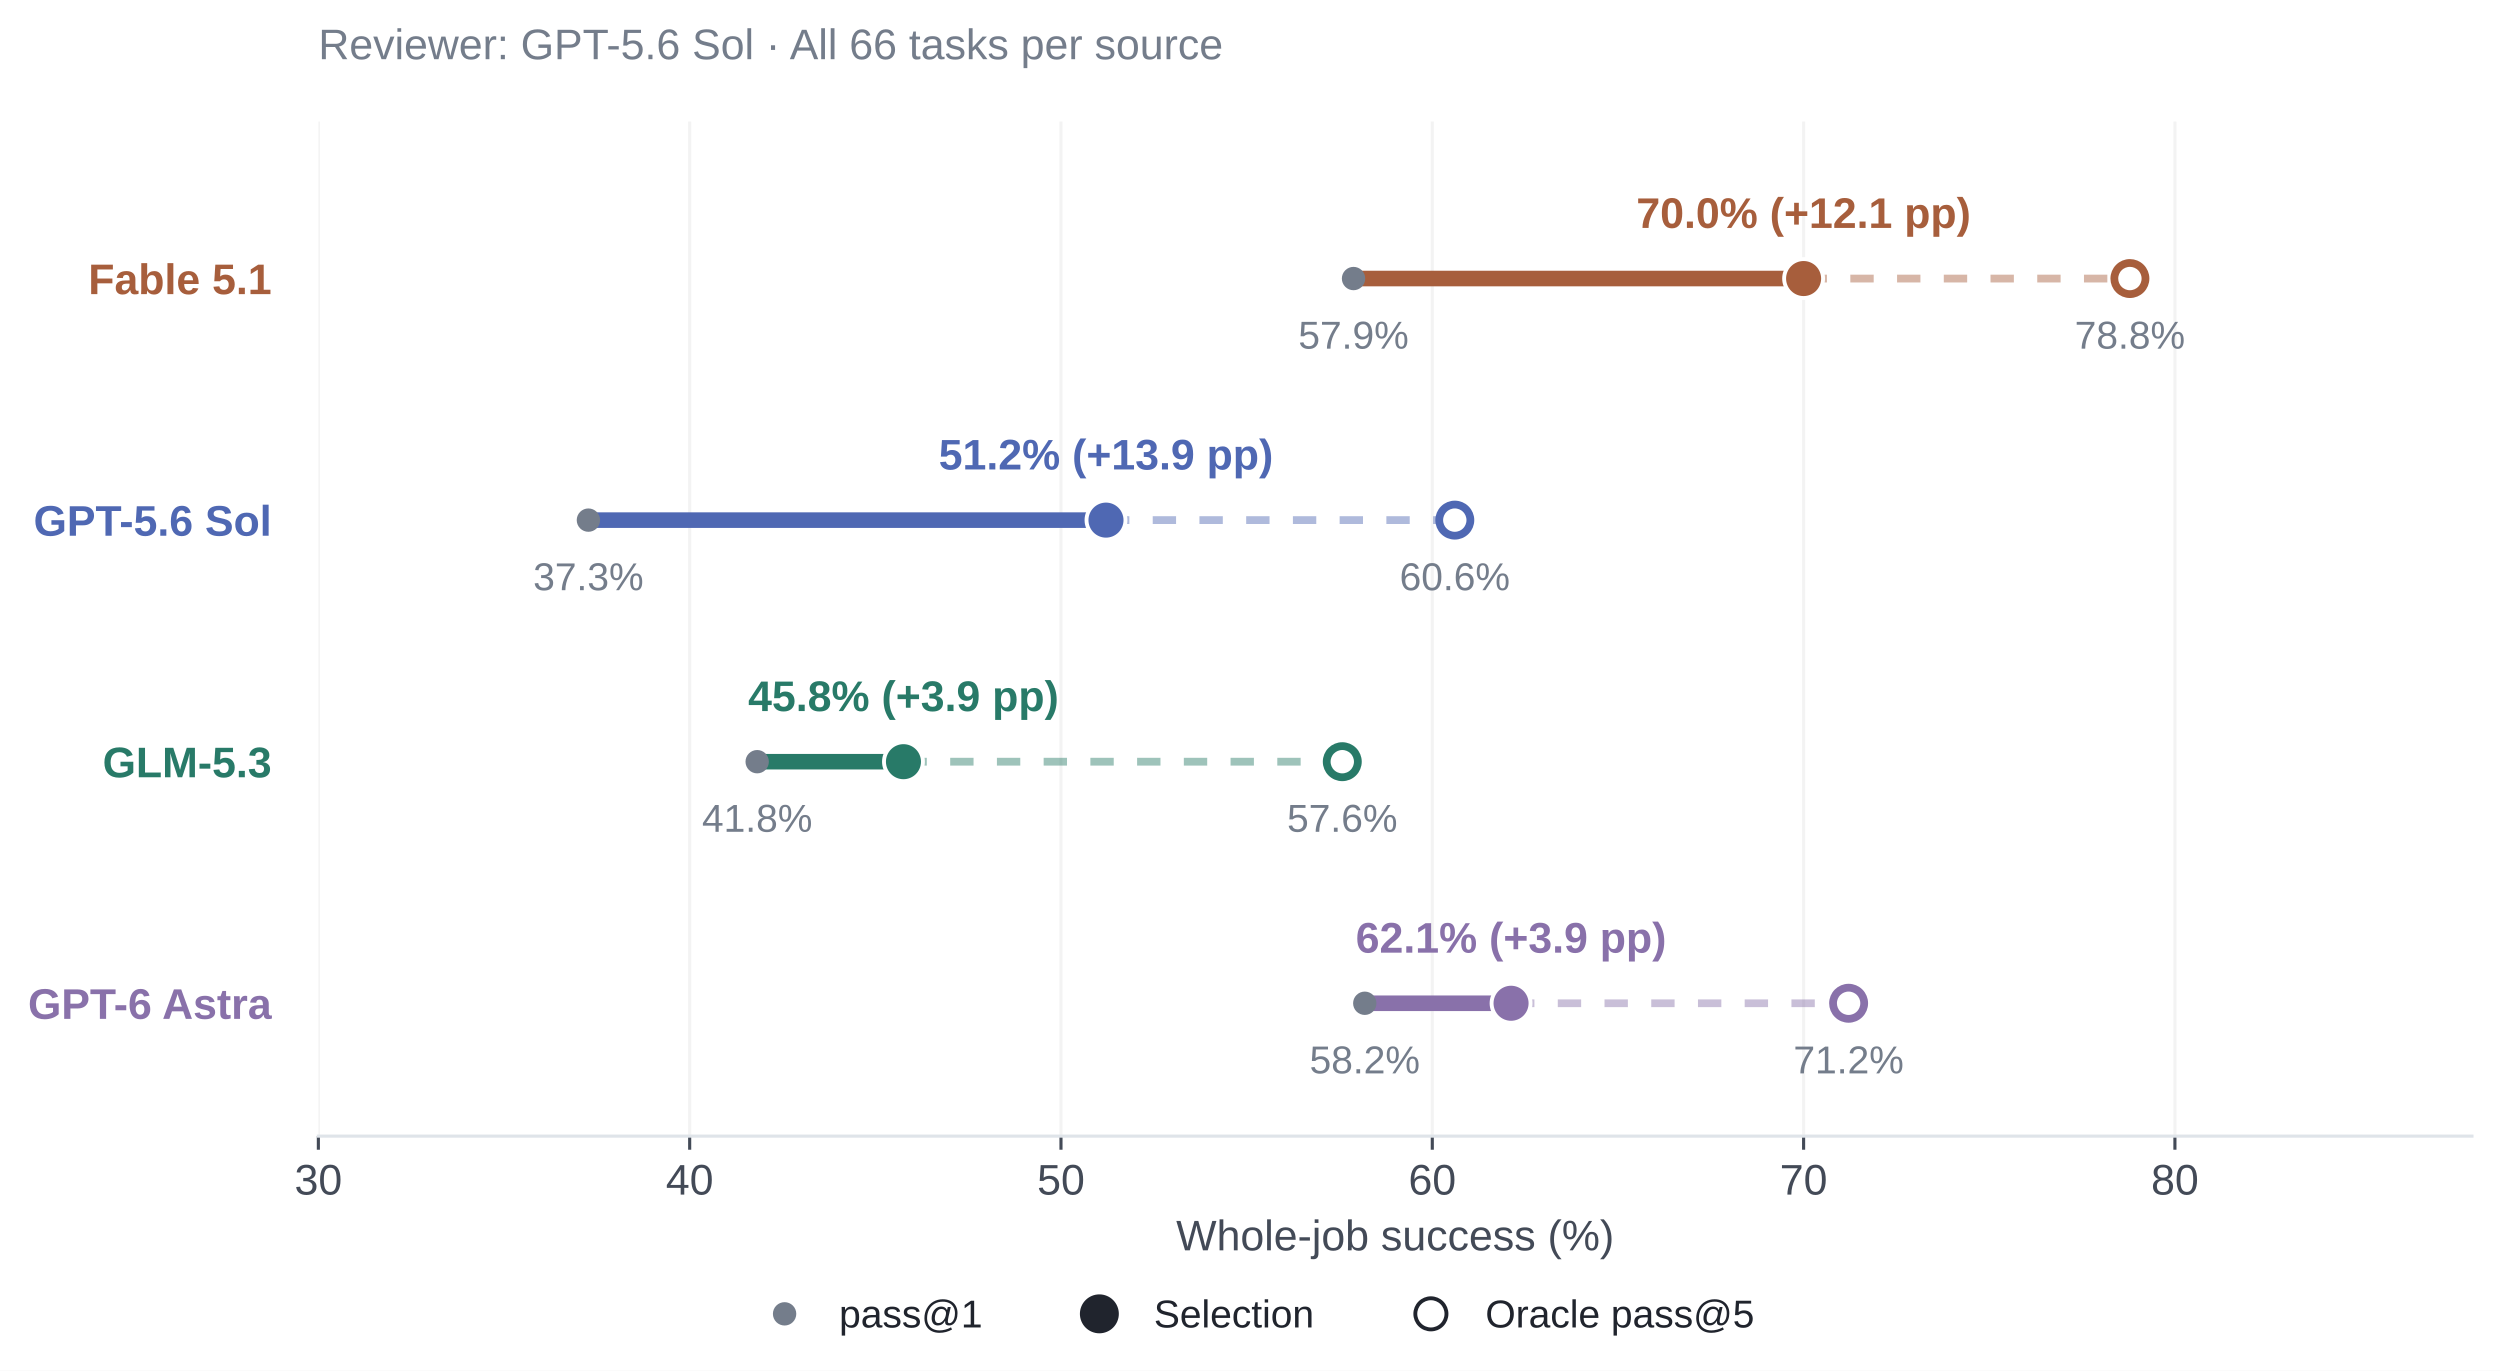
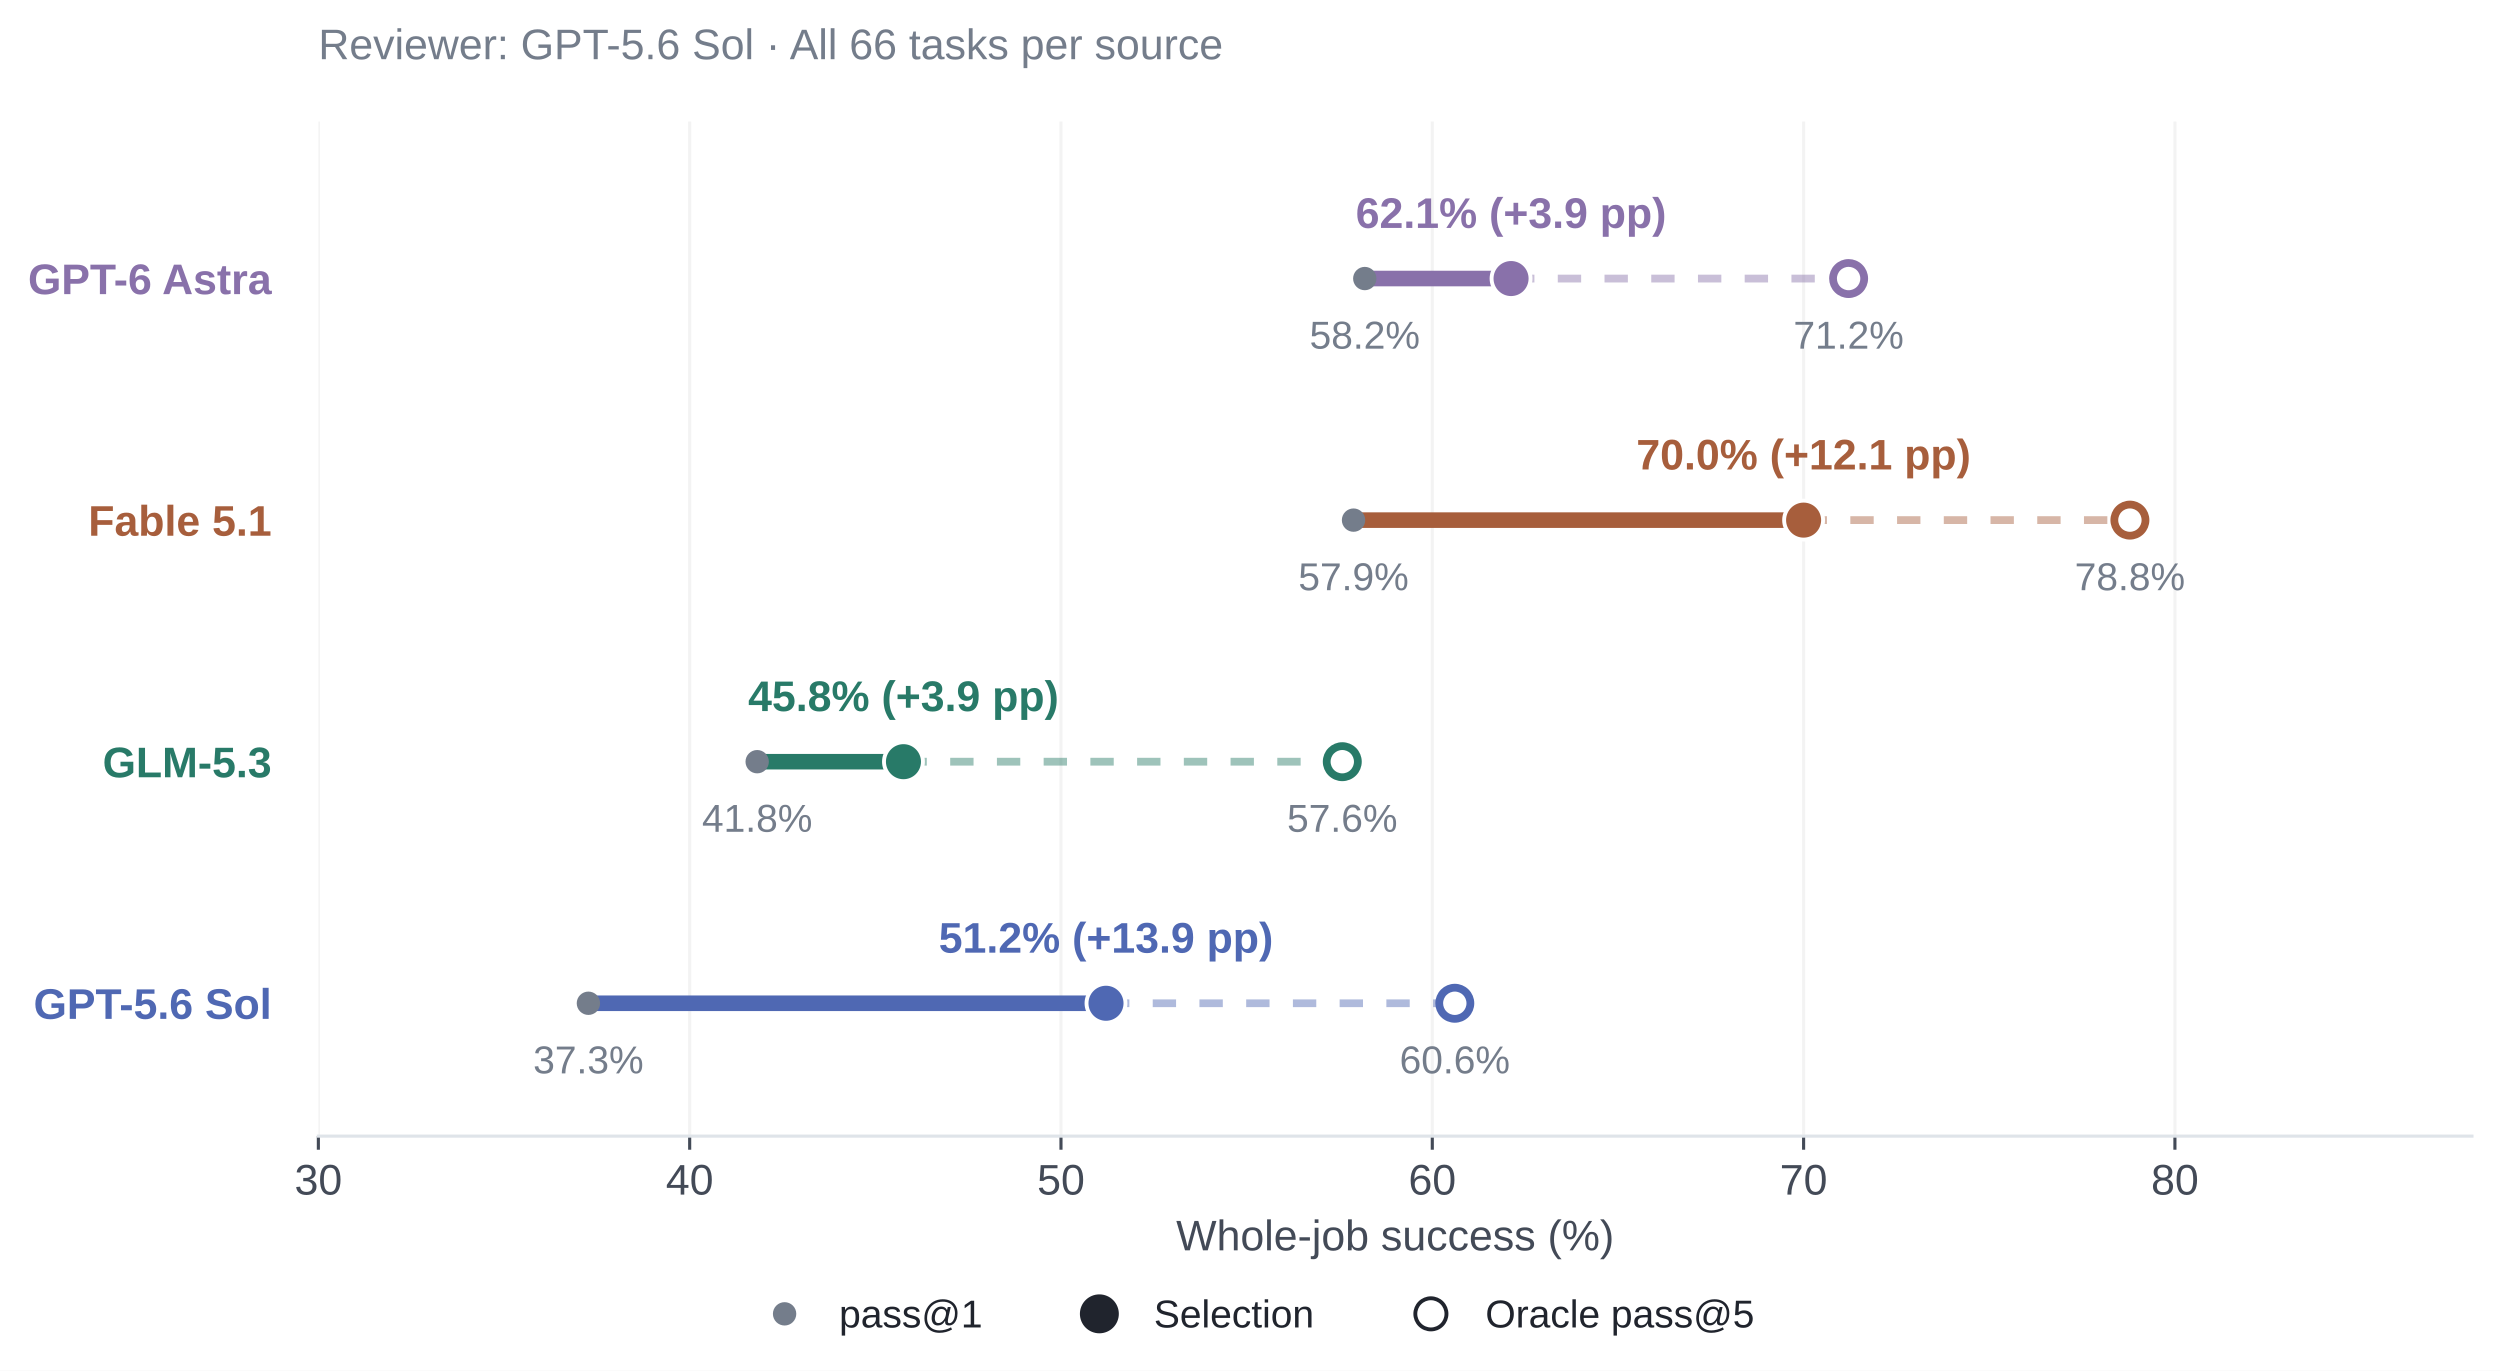
<svg xmlns="http://www.w3.org/2000/svg" xmlns:xlink="http://www.w3.org/1999/xlink" width="642pt" height="352pt" viewBox="0 0 642 352" version="1.1">
  <defs>
    <style type="text/css">*{stroke-linejoin: round; stroke-linecap: butt}</style>
  </defs>
  <g id="figure_1">
    <g id="patch_1">
      <path d="M 0 352  L 642 352  L 642 0  L 0 0  z " style="fill: #ffffff" />
    </g>
    <g id="axes_1">
      <g id="patch_2">
        <path d="M 81.756 291.757  L 634.8 291.757  L 634.8 31.208  L 81.756 31.208  z " style="fill: #ffffff" />
      </g>
      <g id="matplotlib.axis_1">
        <g id="xtick_1">
          <g id="line2d_1">
            <path d="M 81.756 291.757  L 81.756 31.208  " clip-path="url(#p73647756f1)" style="fill: none; stroke: #b0b0b0; stroke-opacity: 0.15; stroke-width: 0.8; stroke-linecap: square" />
          </g>
          <g id="line2d_2">
            <defs>
              <path id="mf9fdc10a8d" d="M 0 0  L 0 3.5  " style="stroke: #434a57; stroke-width: 0.8" />
            </defs>
            <g>
              <use xlink:href="#mf9fdc10a8d" x="81.756" y="291.757" style="fill: #434a57; stroke: #434a57; stroke-width: 0.8" />
            </g>
          </g>
          <g id="text_1">
            <text style="font-size: 11px; font-family: 'Arial', 'DejaVu Sans', sans-serif; text-anchor: middle; fill: #434a57" x="81.756" y="306.765" transform="rotate(-0 81.75562 306.7653)">30</text>
          </g>
        </g>
        <g id="xtick_2">
          <g id="line2d_3">
            <path d="M 177.108 291.757  L 177.108 31.208  " clip-path="url(#p73647756f1)" style="fill: none; stroke: #b0b0b0; stroke-opacity: 0.15; stroke-width: 0.8; stroke-linecap: square" />
          </g>
          <g id="line2d_4">
            <g>
              <use xlink:href="#mf9fdc10a8d" x="177.108" y="291.757" style="fill: #434a57; stroke: #434a57; stroke-width: 0.8" />
            </g>
          </g>
          <g id="text_2">
            <text style="font-size: 11px; font-family: 'Arial', 'DejaVu Sans', sans-serif; text-anchor: middle; fill: #434a57" x="177.108" y="306.765" transform="rotate(-0 177.108 306.7653)">40</text>
          </g>
        </g>
        <g id="xtick_3">
          <g id="line2d_5">
            <path d="M 272.46 291.757  L 272.46 31.208  " clip-path="url(#p73647756f1)" style="fill: none; stroke: #b0b0b0; stroke-opacity: 0.15; stroke-width: 0.8; stroke-linecap: square" />
          </g>
          <g id="line2d_6">
            <g>
              <use xlink:href="#mf9fdc10a8d" x="272.46" y="291.757" style="fill: #434a57; stroke: #434a57; stroke-width: 0.8" />
            </g>
          </g>
          <g id="text_3">
            <text style="font-size: 11px; font-family: 'Arial', 'DejaVu Sans', sans-serif; text-anchor: middle; fill: #434a57" x="272.46" y="306.765" transform="rotate(-0 272.4604 306.7653)">50</text>
          </g>
        </g>
        <g id="xtick_4">
          <g id="line2d_7">
            <path d="M 367.813 291.757  L 367.813 31.208  " clip-path="url(#p73647756f1)" style="fill: none; stroke: #b0b0b0; stroke-opacity: 0.15; stroke-width: 0.8; stroke-linecap: square" />
          </g>
          <g id="line2d_8">
            <g>
              <use xlink:href="#mf9fdc10a8d" x="367.813" y="291.757" style="fill: #434a57; stroke: #434a57; stroke-width: 0.8" />
            </g>
          </g>
          <g id="text_4">
            <text style="font-size: 11px; font-family: 'Arial', 'DejaVu Sans', sans-serif; text-anchor: middle; fill: #434a57" x="367.813" y="306.765" transform="rotate(-0 367.8128 306.7653)">60</text>
          </g>
        </g>
        <g id="xtick_5">
          <g id="line2d_9">
            <path d="M 463.165 291.757  L 463.165 31.208  " clip-path="url(#p73647756f1)" style="fill: none; stroke: #b0b0b0; stroke-opacity: 0.15; stroke-width: 0.8; stroke-linecap: square" />
          </g>
          <g id="line2d_10">
            <g>
              <use xlink:href="#mf9fdc10a8d" x="463.165" y="291.757" style="fill: #434a57; stroke: #434a57; stroke-width: 0.8" />
            </g>
          </g>
          <g id="text_5">
            <text style="font-size: 11px; font-family: 'Arial', 'DejaVu Sans', sans-serif; text-anchor: middle; fill: #434a57" x="463.165" y="306.765" transform="rotate(-0 463.1652 306.7653)">70</text>
          </g>
        </g>
        <g id="xtick_6">
          <g id="line2d_11">
            <path d="M 558.518 291.757  L 558.518 31.208  " clip-path="url(#p73647756f1)" style="fill: none; stroke: #b0b0b0; stroke-opacity: 0.15; stroke-width: 0.8; stroke-linecap: square" />
          </g>
          <g id="line2d_12">
            <g>
              <use xlink:href="#mf9fdc10a8d" x="558.518" y="291.757" style="fill: #434a57; stroke: #434a57; stroke-width: 0.8" />
            </g>
          </g>
          <g id="text_6">
            <text style="font-size: 11px; font-family: 'Arial', 'DejaVu Sans', sans-serif; text-anchor: middle; fill: #434a57" x="558.518" y="306.765" transform="rotate(-0 558.5176 306.7653)">80</text>
          </g>
        </g>
        <g id="text_7">
          <text style="font-size: 11px; font-family: 'Arial', 'DejaVu Sans', sans-serif; text-anchor: middle; fill: #434a57" x="358.278" y="321.089" transform="rotate(-0 358.2776 321.0886)">Whole-job success (%)</text>
        </g>
      </g>
      <g id="matplotlib.axis_2">
        <g id="ytick_1">
          <g id="line2d_13" />
          <g id="text_8">
-             <text style="font-weight: 700; font-size: 11px; font-family: 'Arial', 'DejaVu Sans', sans-serif; text-anchor: end; fill: #a75e3c" x="69.756" y="75.535" transform="rotate(-0 69.75562 75.53547)">Fable 5.1</text>
+             <text style="font-weight: 700; font-size: 11px; font-family: 'Arial', 'DejaVu Sans', sans-serif; text-anchor: end; fill: #8971aa" x="69.756" y="75.535" transform="rotate(-0 69.75562 75.53547)">GPT-6 Astra</text>
          </g>
        </g>
        <g id="ytick_2">
          <g id="line2d_14" />
          <g id="text_9">
-             <text style="font-weight: 700; font-size: 11px; font-family: 'Arial', 'DejaVu Sans', sans-serif; text-anchor: end; fill: #4f68b3" x="69.756" y="137.571" transform="rotate(-0 69.75562 137.5709)">GPT-5.6 Sol</text>
+             <text style="font-weight: 700; font-size: 11px; font-family: 'Arial', 'DejaVu Sans', sans-serif; text-anchor: end; fill: #a75e3c" x="69.756" y="137.571" transform="rotate(-0 69.75562 137.5709)">Fable 5.1</text>
          </g>
        </g>
        <g id="ytick_3">
          <g id="line2d_15" />
          <g id="text_10">
            <text style="font-weight: 700; font-size: 11px; font-family: 'Arial', 'DejaVu Sans', sans-serif; text-anchor: end; fill: #287a68" x="69.756" y="199.606" transform="rotate(-0 69.75562 199.6063)">GLM-5.3</text>
          </g>
        </g>
        <g id="ytick_4">
          <g id="line2d_16" />
          <g id="text_11">
-             <text style="font-weight: 700; font-size: 11px; font-family: 'Arial', 'DejaVu Sans', sans-serif; text-anchor: end; fill: #8971aa" x="69.756" y="261.642" transform="rotate(-0 69.75562 261.6417)">GPT-6 Astra</text>
+             <text style="font-weight: 700; font-size: 11px; font-family: 'Arial', 'DejaVu Sans', sans-serif; text-anchor: end; fill: #4f68b3" x="69.756" y="261.642" transform="rotate(-0 69.75562 261.6417)">GPT-5.6 Sol</text>
          </g>
        </g>
      </g>
      <g id="line2d_17">
-         <path d="M 347.587 71.531  L 463.165 71.531  " clip-path="url(#p73647756f1)" style="fill: none; stroke: #a75e3c; stroke-width: 4; stroke-linecap: round" />
+         <path d="M 350.476 71.531  L 388.039 71.531  " clip-path="url(#p73647756f1)" style="fill: none; stroke: #8971aa; stroke-width: 4; stroke-linecap: round" />
      </g>
      <g id="line2d_18">
-         <path d="M 463.165 71.531  L 546.96 71.531  " clip-path="url(#p73647756f1)" style="fill: none; stroke-dasharray: 6,6; stroke-dashoffset: 0; stroke: #a75e3c; stroke-opacity: 0.45; stroke-width: 2" />
+         <path d="M 388.039 71.531  L 474.723 71.531  " clip-path="url(#p73647756f1)" style="fill: none; stroke-dasharray: 6,6; stroke-dashoffset: 0; stroke: #8971aa; stroke-opacity: 0.45; stroke-width: 2" />
      </g>
      <g id="line2d_19">
-         <path d="M 151.103 133.567  L 284.018 133.567  " clip-path="url(#p73647756f1)" style="fill: none; stroke: #4f68b3; stroke-width: 4; stroke-linecap: round" />
+         <path d="M 347.587 133.567  L 463.165 133.567  " clip-path="url(#p73647756f1)" style="fill: none; stroke: #a75e3c; stroke-width: 4; stroke-linecap: round" />
      </g>
      <g id="line2d_20">
-         <path d="M 284.018 133.567  L 373.592 133.567  " clip-path="url(#p73647756f1)" style="fill: none; stroke-dasharray: 6,6; stroke-dashoffset: 0; stroke: #4f68b3; stroke-opacity: 0.45; stroke-width: 2" />
+         <path d="M 463.165 133.567  L 546.96 133.567  " clip-path="url(#p73647756f1)" style="fill: none; stroke-dasharray: 6,6; stroke-dashoffset: 0; stroke: #a75e3c; stroke-opacity: 0.45; stroke-width: 2" />
      </g>
      <g id="line2d_21">
        <path d="M 194.445 195.602  L 232.008 195.602  " clip-path="url(#p73647756f1)" style="fill: none; stroke: #287a68; stroke-width: 4; stroke-linecap: round" />
      </g>
      <g id="line2d_22">
        <path d="M 232.008 195.602  L 344.697 195.602  " clip-path="url(#p73647756f1)" style="fill: none; stroke-dasharray: 6,6; stroke-dashoffset: 0; stroke: #287a68; stroke-opacity: 0.45; stroke-width: 2" />
      </g>
      <g id="line2d_23">
-         <path d="M 350.476 257.638  L 388.039 257.638  " clip-path="url(#p73647756f1)" style="fill: none; stroke: #8971aa; stroke-width: 4; stroke-linecap: round" />
+         <path d="M 151.103 257.638  L 284.018 257.638  " clip-path="url(#p73647756f1)" style="fill: none; stroke: #4f68b3; stroke-width: 4; stroke-linecap: round" />
      </g>
      <g id="line2d_24">
-         <path d="M 388.039 257.638  L 474.723 257.638  " clip-path="url(#p73647756f1)" style="fill: none; stroke-dasharray: 6,6; stroke-dashoffset: 0; stroke: #8971aa; stroke-opacity: 0.45; stroke-width: 2" />
+         <path d="M 284.018 257.638  L 373.592 257.638  " clip-path="url(#p73647756f1)" style="fill: none; stroke-dasharray: 6,6; stroke-dashoffset: 0; stroke: #4f68b3; stroke-opacity: 0.45; stroke-width: 2" />
      </g>
      <g id="patch_3">
        <path d="M 81.756 291.757  L 634.8 291.757  " style="fill: none; stroke: #dfe4e9; stroke-width: 0.8; stroke-linejoin: miter; stroke-linecap: square" />
      </g>
      <g id="line2d_25">
        <defs>
          <path id="mf0f82244d2" d="M 0 2.5  C 0.663 2.5 1.299 2.237 1.768 1.768  C 2.237 1.299 2.5 0.663 2.5 0  C 2.5 -0.663 2.237 -1.299 1.768 -1.768  C 1.299 -2.237 0.663 -2.5 0 -2.5  C -0.663 -2.5 -1.299 -2.237 -1.768 -1.768  C -2.237 -1.299 -2.5 -0.663 -2.5 0  C -2.5 0.663 -2.237 1.299 -1.768 1.768  C -1.299 2.237 -0.663 2.5 0 2.5  z " style="stroke: #747d8b" />
        </defs>
        <g clip-path="url(#p73647756f1)">
-           <use xlink:href="#mf0f82244d2" x="347.587" y="71.531" style="fill: #747d8b; stroke: #747d8b" />
+           <use xlink:href="#mf0f82244d2" x="350.476" y="71.531" style="fill: #747d8b; stroke: #747d8b" />
        </g>
      </g>
      <g id="line2d_26">
        <defs>
+           <path id="m73e10f0d03" d="M 0 4  C 1.061 4 2.078 3.579 2.828 2.828  C 3.579 2.078 4 1.061 4 0  C 4 -1.061 3.579 -2.078 2.828 -2.828  C 2.078 -3.579 1.061 -4 0 -4  C -1.061 -4 -2.078 -3.579 -2.828 -2.828  C -3.579 -2.078 -4 -1.061 -4 0  C -4 1.061 -3.579 2.078 -2.828 2.828  C -2.078 3.579 -1.061 4 0 4  z " style="stroke: #8971aa; stroke-width: 2" />
+         </defs>
+         <g clip-path="url(#p73647756f1)">
+           <use xlink:href="#m73e10f0d03" x="474.723" y="71.531" style="fill: #ffffff; stroke: #8971aa; stroke-width: 2" />
+         </g>
+       </g>
+       <g id="text_12">
+         <text style="font-size: 10px; font-family: 'Arial', 'DejaVu Sans', sans-serif; text-anchor: middle; fill: #747d8b" x="350.476" y="89.531" transform="rotate(-0 350.476 89.53132)">58.2%</text>
+       </g>
+       <g id="text_13">
+         <text style="font-size: 10px; font-family: 'Arial', 'DejaVu Sans', sans-serif; text-anchor: middle; fill: #747d8b" x="474.723" y="89.531" transform="rotate(-0 474.7231 89.53132)">71.2%</text>
+       </g>
+       <g id="text_14">
+         <text style="font-weight: 700; font-size: 11px; font-family: 'Arial', 'DejaVu Sans', sans-serif; text-anchor: middle; fill: #8971aa" x="388.039" y="58.531" transform="rotate(-0 388.0391 58.53132)">62.1%  (+3.9 pp)</text>
+       </g>
+       <g id="line2d_27">
+         <g clip-path="url(#p73647756f1)">
+           <use xlink:href="#mf0f82244d2" x="347.587" y="133.567" style="fill: #747d8b; stroke: #747d8b" />
+         </g>
+       </g>
+       <g id="line2d_28">
+         <defs>
          <path id="m85ed286d8a" d="M 0 4  C 1.061 4 2.078 3.579 2.828 2.828  C 3.579 2.078 4 1.061 4 0  C 4 -1.061 3.579 -2.078 2.828 -2.828  C 2.078 -3.579 1.061 -4 0 -4  C -1.061 -4 -2.078 -3.579 -2.828 -2.828  C -3.579 -2.078 -4 -1.061 -4 0  C -4 1.061 -3.579 2.078 -2.828 2.828  C -2.078 3.579 -1.061 4 0 4  z " style="stroke: #a75e3c; stroke-width: 2" />
        </defs>
        <g clip-path="url(#p73647756f1)">
-           <use xlink:href="#m85ed286d8a" x="546.96" y="71.531" style="fill: #ffffff; stroke: #a75e3c; stroke-width: 2" />
-         </g>
-       </g>
-       <g id="text_12">
-         <text style="font-size: 10px; font-family: 'Arial', 'DejaVu Sans', sans-serif; text-anchor: middle; fill: #747d8b" x="347.587" y="89.531" transform="rotate(-0 347.5865 89.53132)">57.9%</text>
-       </g>
-       <g id="text_13">
-         <text style="font-size: 10px; font-family: 'Arial', 'DejaVu Sans', sans-serif; text-anchor: middle; fill: #747d8b" x="546.96" y="89.531" transform="rotate(-0 546.9597 89.53132)">78.8%</text>
-       </g>
-       <g id="text_14">
-         <text style="font-weight: 700; font-size: 11px; font-family: 'Arial', 'DejaVu Sans', sans-serif; text-anchor: middle; fill: #a75e3c" x="463.165" y="58.531" transform="rotate(-0 463.1652 58.53132)">70.0%  (+12.1 pp)</text>
-       </g>
-       <g id="line2d_27">
-         <g clip-path="url(#p73647756f1)">
-           <use xlink:href="#mf0f82244d2" x="151.103" y="133.567" style="fill: #747d8b; stroke: #747d8b" />
-         </g>
-       </g>
-       <g id="line2d_28">
-         <defs>
-           <path id="mbfaff93c23" d="M 0 4  C 1.061 4 2.078 3.579 2.828 2.828  C 3.579 2.078 4 1.061 4 0  C 4 -1.061 3.579 -2.078 2.828 -2.828  C 2.078 -3.579 1.061 -4 0 -4  C -1.061 -4 -2.078 -3.579 -2.828 -2.828  C -3.579 -2.078 -4 -1.061 -4 0  C -4 1.061 -3.579 2.078 -2.828 2.828  C -2.078 3.579 -1.061 4 0 4  z " style="stroke: #4f68b3; stroke-width: 2" />
-         </defs>
-         <g clip-path="url(#p73647756f1)">
-           <use xlink:href="#mbfaff93c23" x="373.592" y="133.567" style="fill: #ffffff; stroke: #4f68b3; stroke-width: 2" />
+           <use xlink:href="#m85ed286d8a" x="546.96" y="133.567" style="fill: #ffffff; stroke: #a75e3c; stroke-width: 2" />
        </g>
      </g>
      <g id="text_15">
-         <text style="font-size: 10px; font-family: 'Arial', 'DejaVu Sans', sans-serif; text-anchor: middle; fill: #747d8b" x="151.103" y="151.567" transform="rotate(-0 151.1028 151.5667)">37.3%</text>
+         <text style="font-size: 10px; font-family: 'Arial', 'DejaVu Sans', sans-serif; text-anchor: middle; fill: #747d8b" x="347.587" y="151.567" transform="rotate(-0 347.5865 151.5667)">57.9%</text>
      </g>
      <g id="text_16">
-         <text style="font-size: 10px; font-family: 'Arial', 'DejaVu Sans', sans-serif; text-anchor: middle; fill: #747d8b" x="373.592" y="151.567" transform="rotate(-0 373.5917 151.5667)">60.6%</text>
+         <text style="font-size: 10px; font-family: 'Arial', 'DejaVu Sans', sans-serif; text-anchor: middle; fill: #747d8b" x="546.96" y="151.567" transform="rotate(-0 546.9597 151.5667)">78.8%</text>
      </g>
      <g id="text_17">
-         <text style="font-weight: 700; font-size: 11px; font-family: 'Arial', 'DejaVu Sans', sans-serif; text-anchor: middle; fill: #4f68b3" x="284.018" y="120.567" transform="rotate(-0 284.0183 120.5667)">51.2%  (+13.9 pp)</text>
+         <text style="font-weight: 700; font-size: 11px; font-family: 'Arial', 'DejaVu Sans', sans-serif; text-anchor: middle; fill: #a75e3c" x="463.165" y="120.567" transform="rotate(-0 463.1652 120.5667)">70.0%  (+12.1 pp)</text>
      </g>
      <g id="line2d_29">
        <g clip-path="url(#p73647756f1)">
          <use xlink:href="#mf0f82244d2" x="194.445" y="195.602" style="fill: #747d8b; stroke: #747d8b" />
        </g>
      </g>
      <g id="line2d_30">
        <defs>
          <path id="m03e0d6a07d" d="M 0 4  C 1.061 4 2.078 3.579 2.828 2.828  C 3.579 2.078 4 1.061 4 0  C 4 -1.061 3.579 -2.078 2.828 -2.828  C 2.078 -3.579 1.061 -4 0 -4  C -1.061 -4 -2.078 -3.579 -2.828 -2.828  C -3.579 -2.078 -4 -1.061 -4 0  C -4 1.061 -3.579 2.078 -2.828 2.828  C -2.078 3.579 -1.061 4 0 4  z " style="stroke: #287a68; stroke-width: 2" />
        </defs>
        <g clip-path="url(#p73647756f1)">
          <use xlink:href="#m03e0d6a07d" x="344.697" y="195.602" style="fill: #ffffff; stroke: #287a68; stroke-width: 2" />
        </g>
      </g>
      <g id="text_18">
        <text style="font-size: 10px; font-family: 'Arial', 'DejaVu Sans', sans-serif; text-anchor: middle; fill: #747d8b" x="194.445" y="213.602" transform="rotate(-0 194.4448 213.6021)">41.8%</text>
      </g>
      <g id="text_19">
        <text style="font-size: 10px; font-family: 'Arial', 'DejaVu Sans', sans-serif; text-anchor: middle; fill: #747d8b" x="344.697" y="213.602" transform="rotate(-0 344.6971 213.6021)">57.6%</text>
      </g>
      <g id="text_20">
        <text style="font-weight: 700; font-size: 11px; font-family: 'Arial', 'DejaVu Sans', sans-serif; text-anchor: middle; fill: #287a68" x="232.008" y="182.602" transform="rotate(-0 232.0079 182.6021)">45.8%  (+3.9 pp)</text>
      </g>
      <g id="line2d_31">
        <g clip-path="url(#p73647756f1)">
-           <use xlink:href="#mf0f82244d2" x="350.476" y="257.638" style="fill: #747d8b; stroke: #747d8b" />
+           <use xlink:href="#mf0f82244d2" x="151.103" y="257.638" style="fill: #747d8b; stroke: #747d8b" />
        </g>
      </g>
      <g id="line2d_32">
        <defs>
-           <path id="m73e10f0d03" d="M 0 4  C 1.061 4 2.078 3.579 2.828 2.828  C 3.579 2.078 4 1.061 4 0  C 4 -1.061 3.579 -2.078 2.828 -2.828  C 2.078 -3.579 1.061 -4 0 -4  C -1.061 -4 -2.078 -3.579 -2.828 -2.828  C -3.579 -2.078 -4 -1.061 -4 0  C -4 1.061 -3.579 2.078 -2.828 2.828  C -2.078 3.579 -1.061 4 0 4  z " style="stroke: #8971aa; stroke-width: 2" />
-         </defs>
-         <g clip-path="url(#p73647756f1)">
-           <use xlink:href="#m73e10f0d03" x="474.723" y="257.638" style="fill: #ffffff; stroke: #8971aa; stroke-width: 2" />
+           <path id="mbfaff93c23" d="M 0 4  C 1.061 4 2.078 3.579 2.828 2.828  C 3.579 2.078 4 1.061 4 0  C 4 -1.061 3.579 -2.078 2.828 -2.828  C 2.078 -3.579 1.061 -4 0 -4  C -1.061 -4 -2.078 -3.579 -2.828 -2.828  C -3.579 -2.078 -4 -1.061 -4 0  C -4 1.061 -3.579 2.078 -2.828 2.828  C -2.078 3.579 -1.061 4 0 4  z " style="stroke: #4f68b3; stroke-width: 2" />
+         </defs>
+         <g clip-path="url(#p73647756f1)">
+           <use xlink:href="#mbfaff93c23" x="373.592" y="257.638" style="fill: #ffffff; stroke: #4f68b3; stroke-width: 2" />
        </g>
      </g>
      <g id="text_21">
-         <text style="font-size: 10px; font-family: 'Arial', 'DejaVu Sans', sans-serif; text-anchor: middle; fill: #747d8b" x="350.476" y="275.638" transform="rotate(-0 350.476 275.6376)">58.2%</text>
+         <text style="font-size: 10px; font-family: 'Arial', 'DejaVu Sans', sans-serif; text-anchor: middle; fill: #747d8b" x="151.103" y="275.638" transform="rotate(-0 151.1028 275.6376)">37.3%</text>
      </g>
      <g id="text_22">
-         <text style="font-size: 10px; font-family: 'Arial', 'DejaVu Sans', sans-serif; text-anchor: middle; fill: #747d8b" x="474.723" y="275.638" transform="rotate(-0 474.7231 275.6376)">71.2%</text>
+         <text style="font-size: 10px; font-family: 'Arial', 'DejaVu Sans', sans-serif; text-anchor: middle; fill: #747d8b" x="373.592" y="275.638" transform="rotate(-0 373.5917 275.6376)">60.6%</text>
      </g>
      <g id="text_23">
-         <text style="font-weight: 700; font-size: 11px; font-family: 'Arial', 'DejaVu Sans', sans-serif; text-anchor: middle; fill: #8971aa" x="388.039" y="244.638" transform="rotate(-0 388.0391 244.6376)">62.1%  (+3.9 pp)</text>
+         <text style="font-weight: 700; font-size: 11px; font-family: 'Arial', 'DejaVu Sans', sans-serif; text-anchor: middle; fill: #4f68b3" x="284.018" y="244.638" transform="rotate(-0 284.0183 244.6376)">51.2%  (+13.9 pp)</text>
      </g>
      <g id="text_24">
        <text style="font-size: 11px; font-family: 'Arial', 'DejaVu Sans', sans-serif; text-anchor: start; fill: #747d8b" x="81.756" y="15.208" transform="rotate(-0 81.75562 15.2083)">Reviewer: GPT-5.6 Sol  ·  All 66 tasks per source</text>
      </g>
      <g id="line2d_33">
        <defs>
+           <path id="m1d850dc2ca" d="M 0 5  C 1.326 5 2.598 4.473 3.536 3.536  C 4.473 2.598 5 1.326 5 0  C 5 -1.326 4.473 -2.598 3.536 -3.536  C 2.598 -4.473 1.326 -5 0 -5  C -1.326 -5 -2.598 -4.473 -3.536 -3.536  C -4.473 -2.598 -5 -1.326 -5 0  C -5 1.326 -4.473 2.598 -3.536 3.536  C -2.598 4.473 -1.326 5 0 5  z " style="stroke: #ffffff" />
+         </defs>
+         <g clip-path="url(#p73647756f1)">
+           <use xlink:href="#m1d850dc2ca" x="388.039" y="71.531" style="fill: #8971aa; stroke: #ffffff" />
+         </g>
+       </g>
+       <g id="line2d_34">
+         <defs>
          <path id="m0cd7d444da" d="M 0 5  C 1.326 5 2.598 4.473 3.536 3.536  C 4.473 2.598 5 1.326 5 0  C 5 -1.326 4.473 -2.598 3.536 -3.536  C 2.598 -4.473 1.326 -5 0 -5  C -1.326 -5 -2.598 -4.473 -3.536 -3.536  C -4.473 -2.598 -5 -1.326 -5 0  C -5 1.326 -4.473 2.598 -3.536 3.536  C -2.598 4.473 -1.326 5 0 5  z " style="stroke: #ffffff" />
        </defs>
        <g clip-path="url(#p73647756f1)">
-           <use xlink:href="#m0cd7d444da" x="463.165" y="71.531" style="fill: #a75e3c; stroke: #ffffff" />
-         </g>
-       </g>
-       <g id="line2d_34">
+           <use xlink:href="#m0cd7d444da" x="463.165" y="133.567" style="fill: #a75e3c; stroke: #ffffff" />
+         </g>
+       </g>
+       <g id="line2d_35">
+         <defs>
+           <path id="m4732cf32ef" d="M 0 5  C 1.326 5 2.598 4.473 3.536 3.536  C 4.473 2.598 5 1.326 5 0  C 5 -1.326 4.473 -2.598 3.536 -3.536  C 2.598 -4.473 1.326 -5 0 -5  C -1.326 -5 -2.598 -4.473 -3.536 -3.536  C -4.473 -2.598 -5 -1.326 -5 0  C -5 1.326 -4.473 2.598 -3.536 3.536  C -2.598 4.473 -1.326 5 0 5  z " style="stroke: #ffffff" />
+         </defs>
+         <g clip-path="url(#p73647756f1)">
+           <use xlink:href="#m4732cf32ef" x="232.008" y="195.602" style="fill: #287a68; stroke: #ffffff" />
+         </g>
+       </g>
+       <g id="line2d_36">
        <defs>
          <path id="m353c48377e" d="M 0 5  C 1.326 5 2.598 4.473 3.536 3.536  C 4.473 2.598 5 1.326 5 0  C 5 -1.326 4.473 -2.598 3.536 -3.536  C 2.598 -4.473 1.326 -5 0 -5  C -1.326 -5 -2.598 -4.473 -3.536 -3.536  C -4.473 -2.598 -5 -1.326 -5 0  C -5 1.326 -4.473 2.598 -3.536 3.536  C -2.598 4.473 -1.326 5 0 5  z " style="stroke: #ffffff" />
        </defs>
        <g clip-path="url(#p73647756f1)">
-           <use xlink:href="#m353c48377e" x="284.018" y="133.567" style="fill: #4f68b3; stroke: #ffffff" />
-         </g>
-       </g>
-       <g id="line2d_35">
-         <defs>
-           <path id="m4732cf32ef" d="M 0 5  C 1.326 5 2.598 4.473 3.536 3.536  C 4.473 2.598 5 1.326 5 0  C 5 -1.326 4.473 -2.598 3.536 -3.536  C 2.598 -4.473 1.326 -5 0 -5  C -1.326 -5 -2.598 -4.473 -3.536 -3.536  C -4.473 -2.598 -5 -1.326 -5 0  C -5 1.326 -4.473 2.598 -3.536 3.536  C -2.598 4.473 -1.326 5 0 5  z " style="stroke: #ffffff" />
-         </defs>
-         <g clip-path="url(#p73647756f1)">
-           <use xlink:href="#m4732cf32ef" x="232.008" y="195.602" style="fill: #287a68; stroke: #ffffff" />
-         </g>
-       </g>
-       <g id="line2d_36">
-         <defs>
-           <path id="m1d850dc2ca" d="M 0 5  C 1.326 5 2.598 4.473 3.536 3.536  C 4.473 2.598 5 1.326 5 0  C 5 -1.326 4.473 -2.598 3.536 -3.536  C 2.598 -4.473 1.326 -5 0 -5  C -1.326 -5 -2.598 -4.473 -3.536 -3.536  C -4.473 -2.598 -5 -1.326 -5 0  C -5 1.326 -4.473 2.598 -3.536 3.536  C -2.598 4.473 -1.326 5 0 5  z " style="stroke: #ffffff" />
-         </defs>
-         <g clip-path="url(#p73647756f1)">
-           <use xlink:href="#m1d850dc2ca" x="388.039" y="257.638" style="fill: #8971aa; stroke: #ffffff" />
+           <use xlink:href="#m353c48377e" x="284.018" y="257.638" style="fill: #4f68b3; stroke: #ffffff" />
        </g>
      </g>
    </g>
    <g id="legend_1">
      <g id="line2d_37">
        <g>
          <use xlink:href="#mf0f82244d2" x="201.483" y="337.395" style="fill: #747d8b; stroke: #747d8b" />
        </g>
      </g>
      <g id="text_25">
        <text style="font-size: 10px; font-family: 'Arial', 'DejaVu Sans', sans-serif; text-anchor: start; fill: #20242d" x="215.483" y="340.895" transform="rotate(-0 215.4826 340.8951)">pass@1</text>
      </g>
      <g id="line2d_38">
        <defs>
          <path id="me36f48beba" d="M 0 4.5  C 1.193 4.5 2.338 4.026 3.182 3.182  C 4.026 2.338 4.5 1.193 4.5 0  C 4.5 -1.193 4.026 -2.338 3.182 -3.182  C 2.338 -4.026 1.193 -4.5 0 -4.5  C -1.193 -4.5 -2.338 -4.026 -3.182 -3.182  C -4.026 -2.338 -4.5 -1.193 -4.5 0  C -4.5 1.193 -4.026 2.338 -3.182 3.182  C -2.338 4.026 -1.193 4.5 0 4.5  z " style="stroke: #20242d" />
        </defs>
        <g>
          <use xlink:href="#me36f48beba" x="282.317" y="337.395" style="fill: #20242d; stroke: #20242d" />
        </g>
      </g>
      <g id="text_26">
        <text style="font-size: 10px; font-family: 'Arial', 'DejaVu Sans', sans-serif; text-anchor: start; fill: #20242d" x="296.317" y="340.895" transform="rotate(-0 296.3169 340.8951)">Selection</text>
      </g>
      <g id="line2d_39">
        <defs>
          <path id="mc80ae163e9" d="M 0 4  C 1.061 4 2.078 3.579 2.828 2.828  C 3.579 2.078 4 1.061 4 0  C 4 -1.061 3.579 -2.078 2.828 -2.828  C 2.078 -3.579 1.061 -4 0 -4  C -1.061 -4 -2.078 -3.579 -2.828 -2.828  C -3.579 -2.078 -4 -1.061 -4 0  C -4 1.061 -3.579 2.078 -2.828 2.828  C -2.078 3.579 -1.061 4 0 4  z " style="stroke: #20242d" />
        </defs>
        <g>
          <use xlink:href="#mc80ae163e9" x="367.453" y="337.395" style="fill: #ffffff; stroke: #20242d" />
        </g>
      </g>
      <g id="text_27">
        <text style="font-size: 10px; font-family: 'Arial', 'DejaVu Sans', sans-serif; text-anchor: start; fill: #20242d" x="381.453" y="340.895" transform="rotate(-0 381.4529 340.8951)">Oracle pass@5</text>
      </g>
    </g>
  </g>
  <defs>
    <clipPath id="p73647756f1">
      <rect x="81.756" y="31.208" width="553.044" height="260.549" />
    </clipPath>
  </defs>
</svg>
